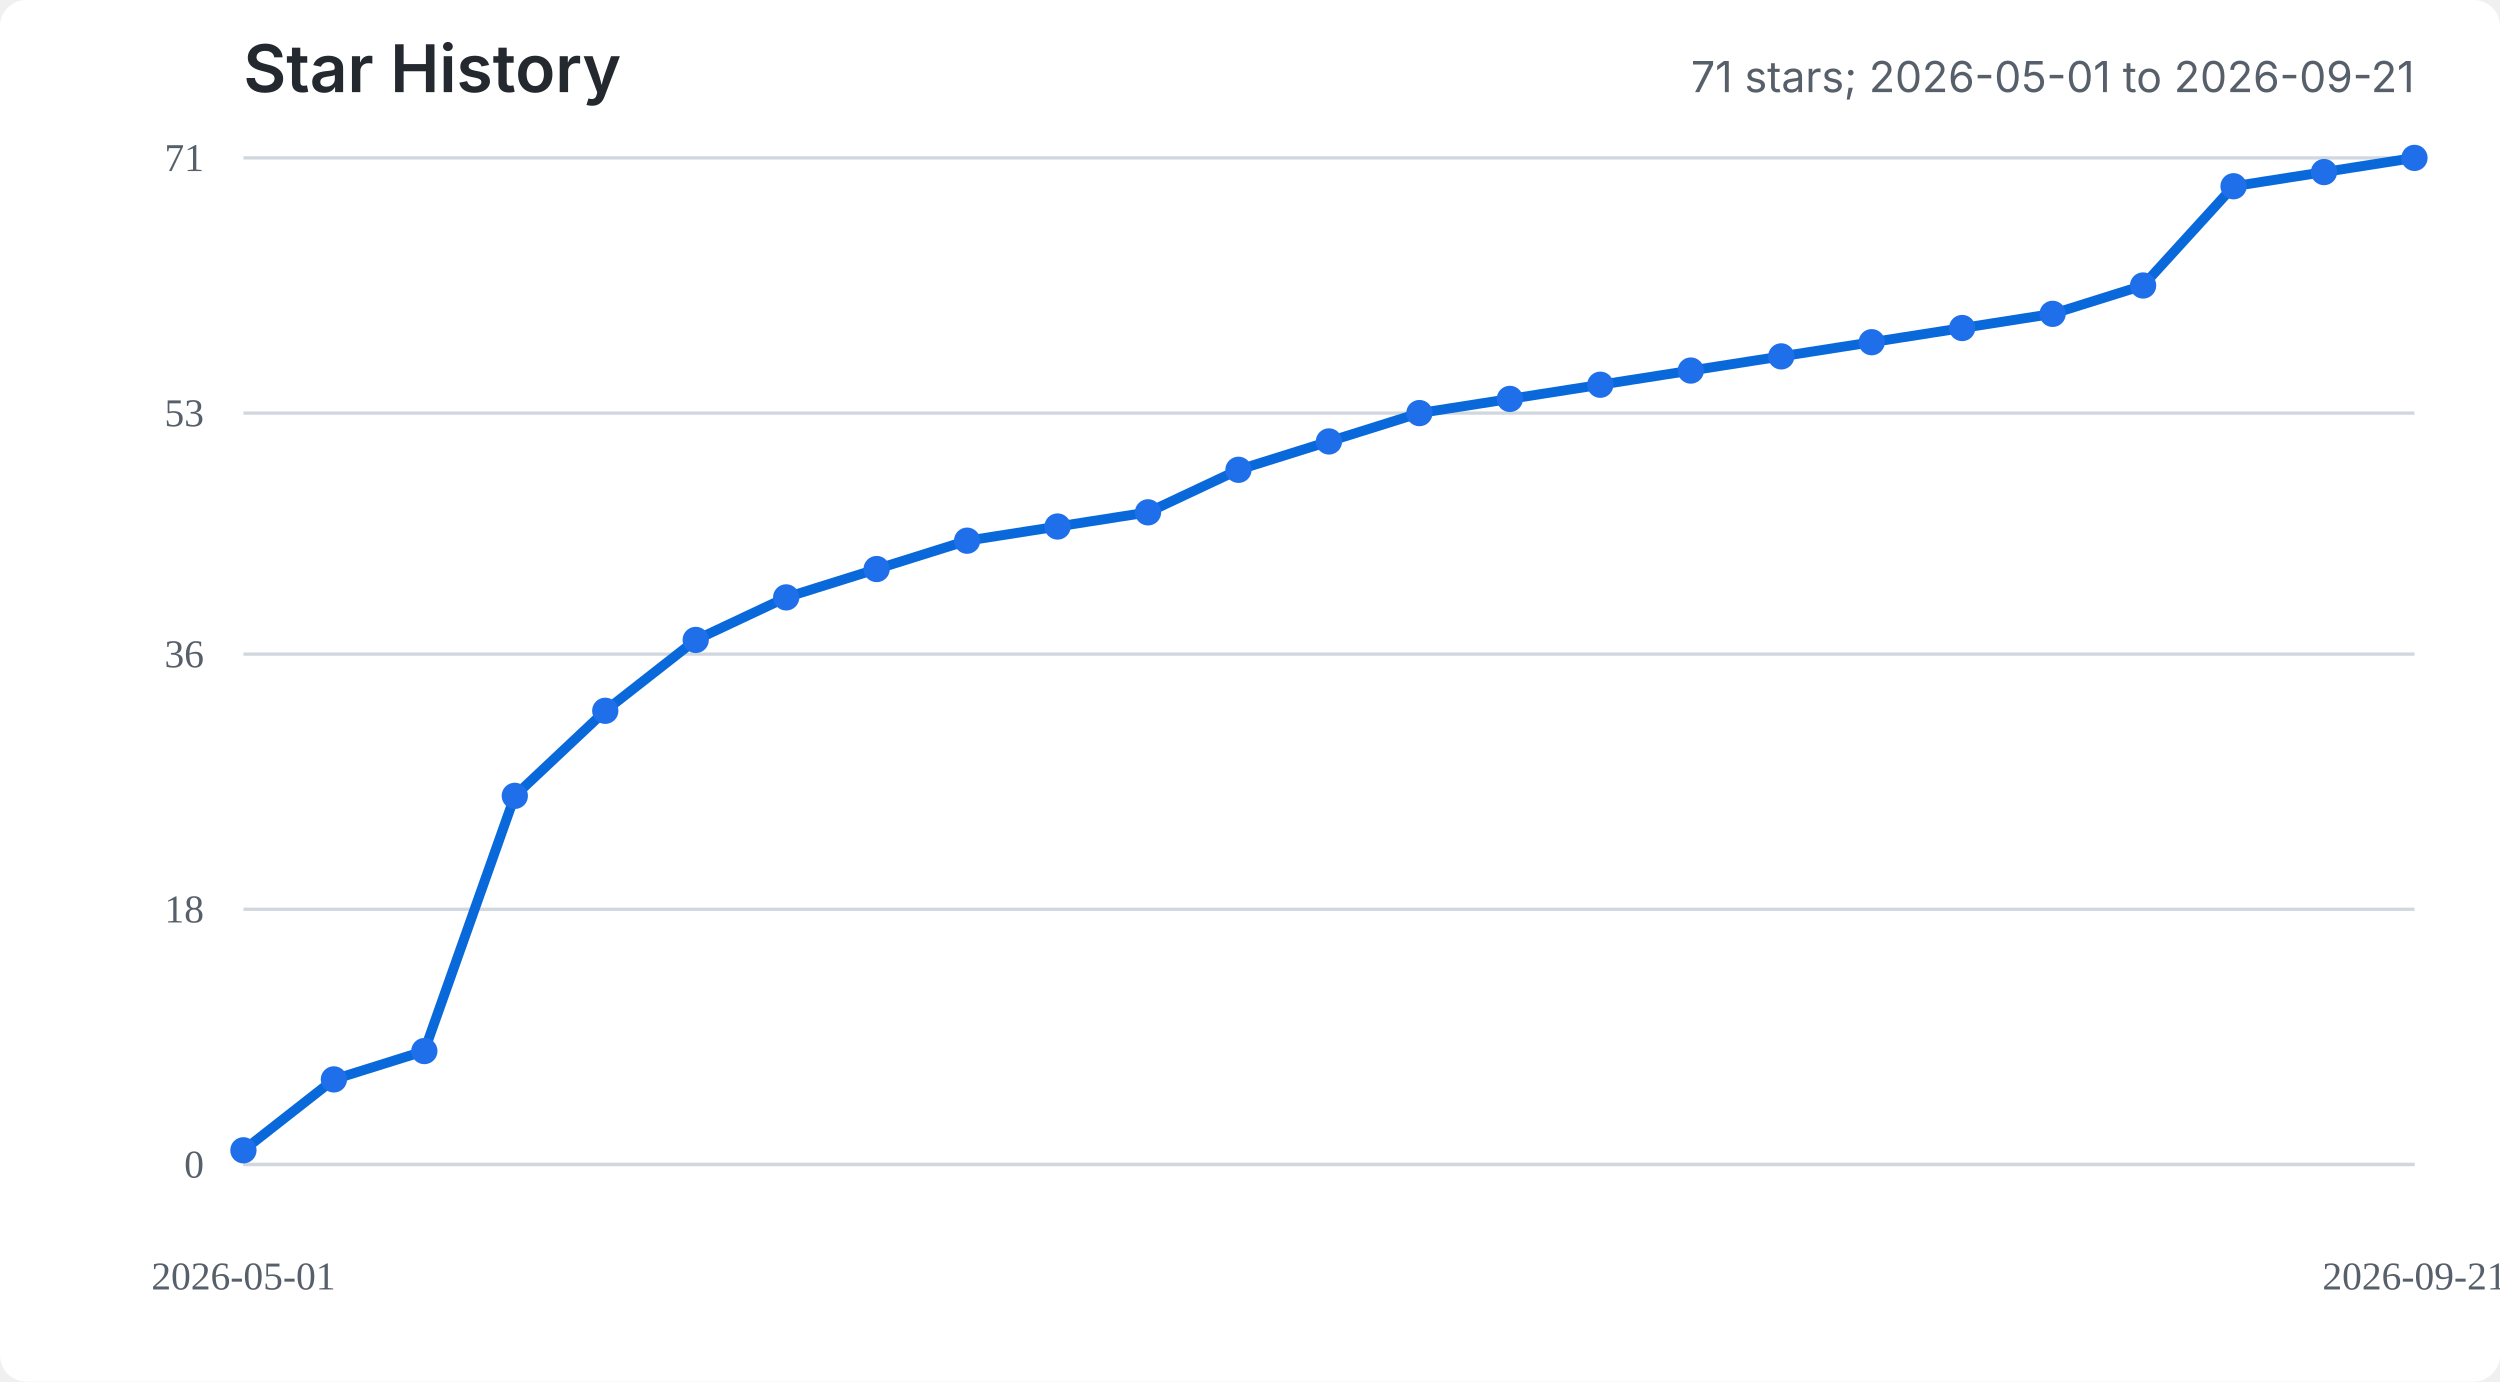
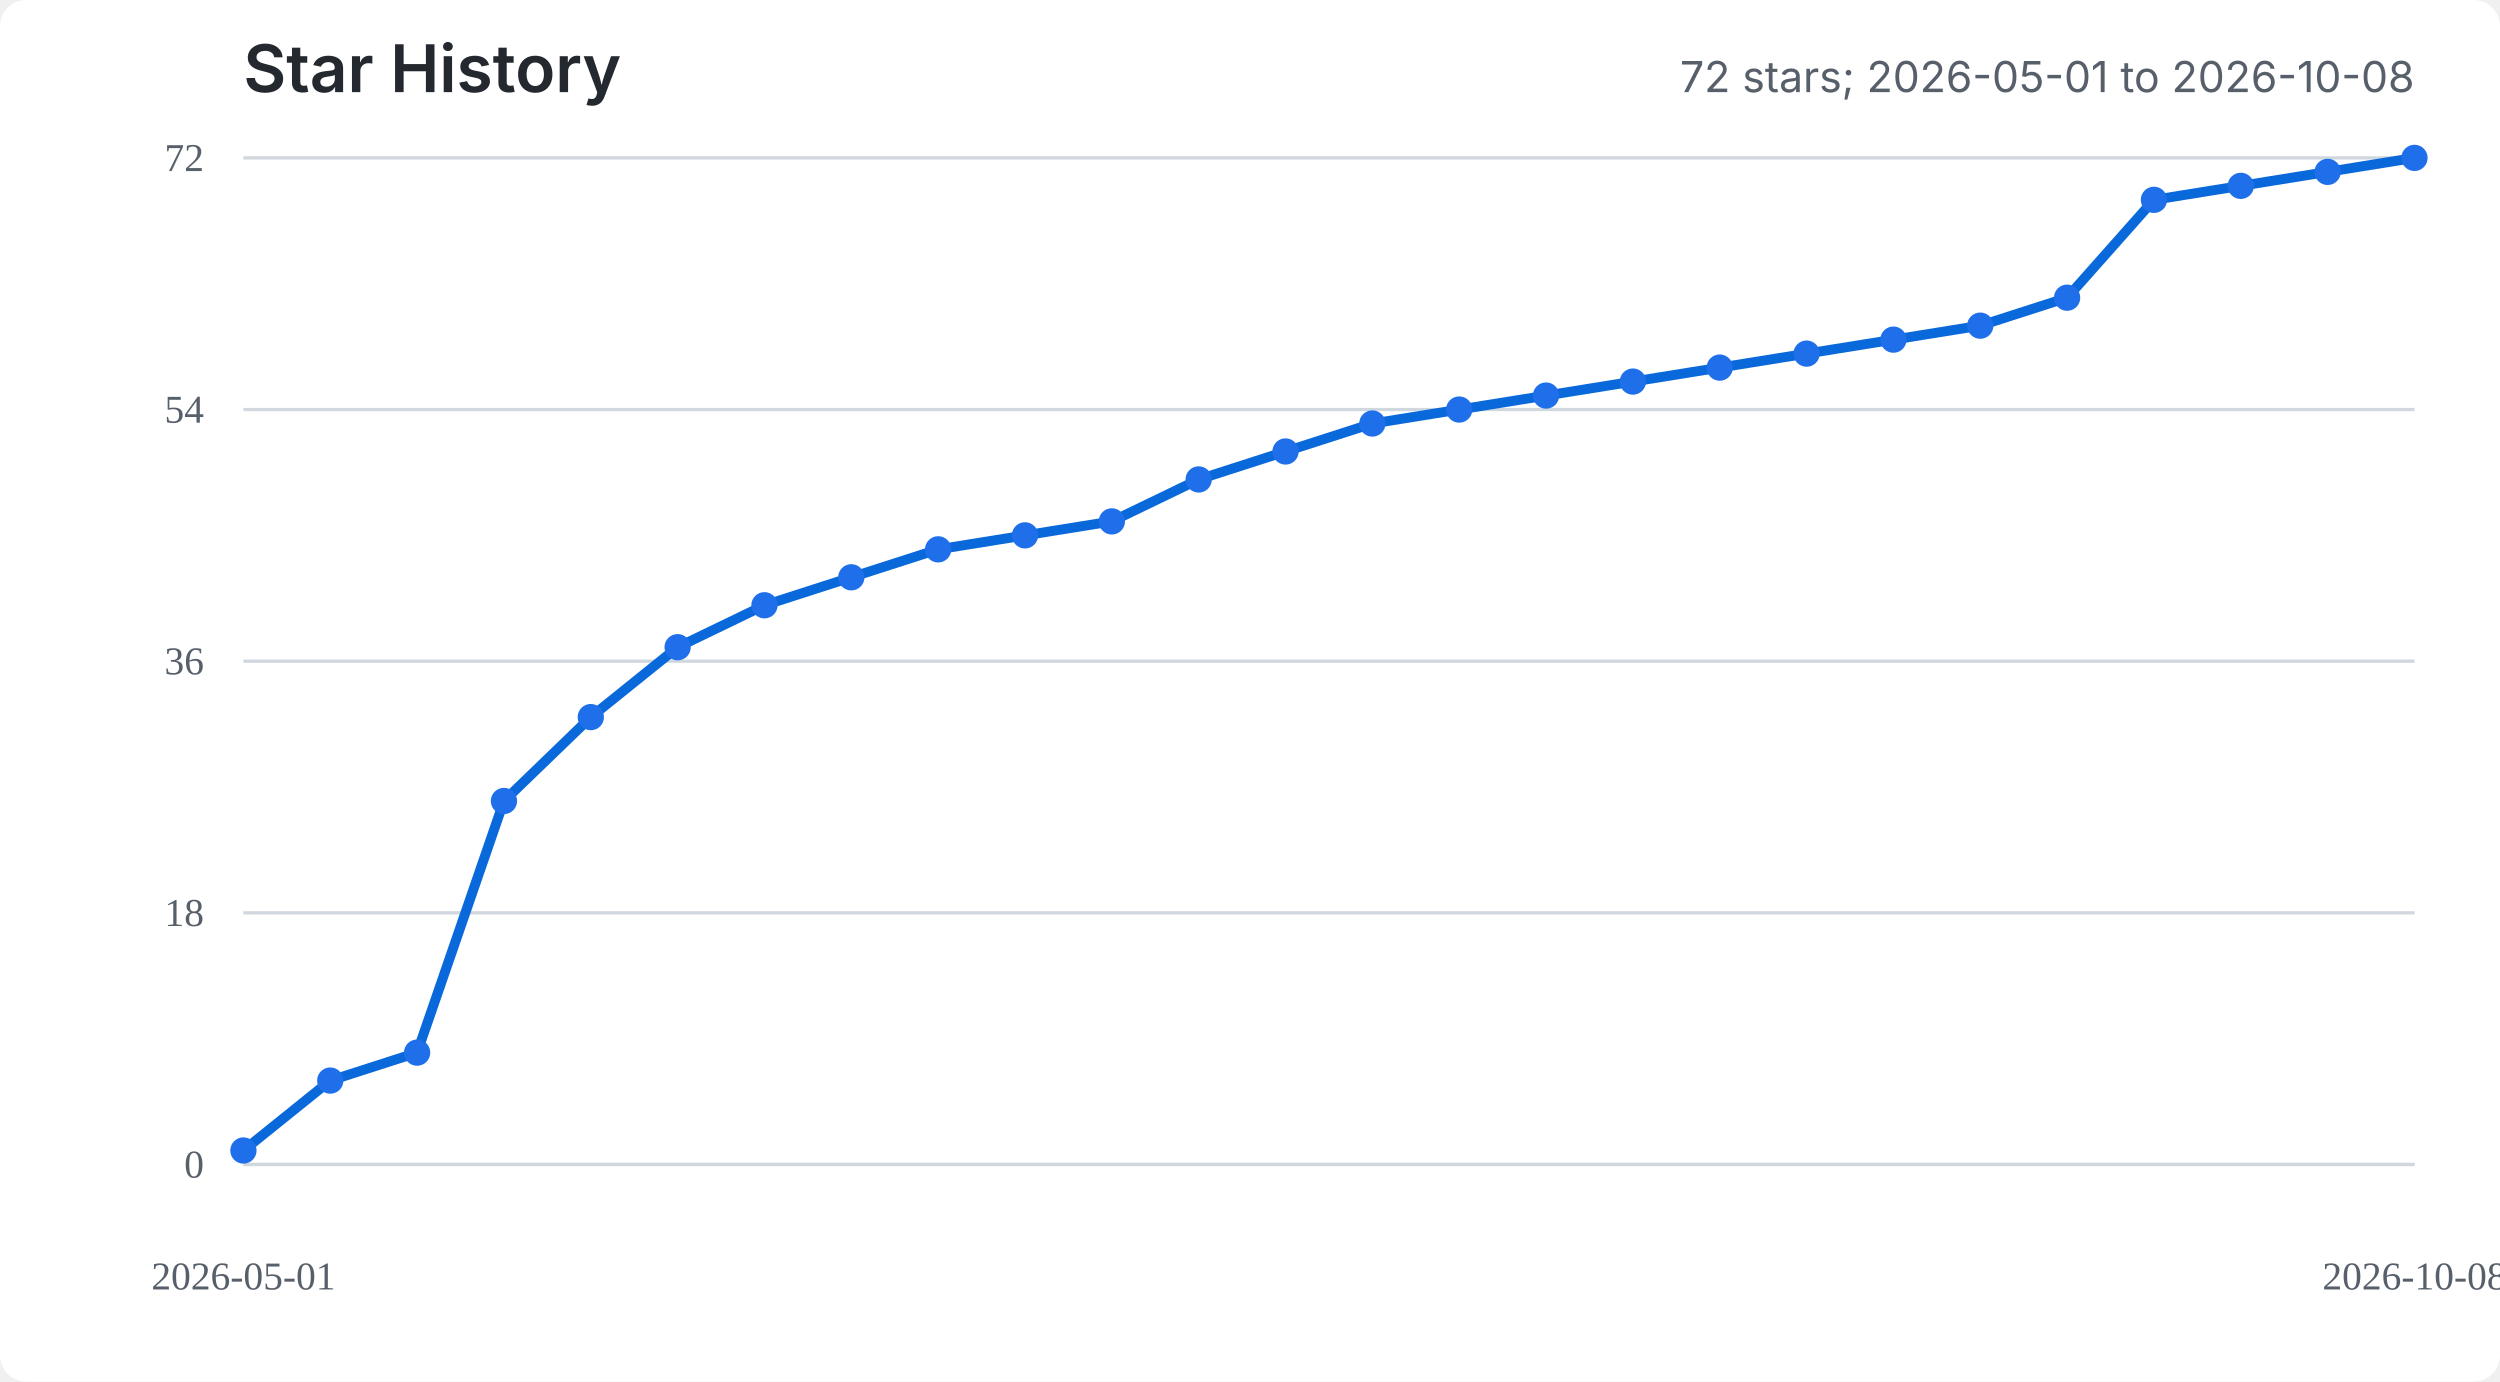
<svg xmlns="http://www.w3.org/2000/svg" width="760" height="420" viewBox="0 0 760 420" role="img" aria-labelledby="title desc">
  <rect width="100%" height="100%" fill="#ffffff" rx="8" />
  <text x="74" y="28" fill="#24292f" font-family="-apple-system,BlinkMacSystemFont,'Segoe UI',sans-serif" font-size="20" font-weight="600">Star History</text>
-   <text x="734" y="28" text-anchor="end" fill="#57606a" font-family="-apple-system,BlinkMacSystemFont,'Segoe UI',sans-serif" font-size="13">71 stars; 2026-05-01 to 2026-09-21</text>
+   <text x="734" y="28" text-anchor="end" fill="#57606a" font-family="-apple-system,BlinkMacSystemFont,'Segoe UI',sans-serif" font-size="13">72 stars; 2026-05-01 to 2026-10-08</text>
  <line x1="74" y1="354.00" x2="734" y2="354.00" stroke="#d0d7de" stroke-width="1" />
-   <line x1="74" y1="276.42" x2="734" y2="276.42" stroke="#d0d7de" stroke-width="1" />
-   <line x1="74" y1="198.85" x2="734" y2="198.85" stroke="#d0d7de" stroke-width="1" />
-   <line x1="74" y1="125.58" x2="734" y2="125.58" stroke="#d0d7de" stroke-width="1" />
+   <line x1="74" y1="277.50" x2="734" y2="277.50" stroke="#d0d7de" stroke-width="1" />
+   <line x1="74" y1="201.00" x2="734" y2="201.00" stroke="#d0d7de" stroke-width="1" />
+   <line x1="74" y1="124.50" x2="734" y2="124.50" stroke="#d0d7de" stroke-width="1" />
  <line x1="74" y1="48.00" x2="734" y2="48.00" stroke="#d0d7de" stroke-width="1" />
  <text x="62" y="358.00" text-anchor="end" fill="#57606a" font-size="12">0</text>
-   <text x="62" y="280.42" text-anchor="end" fill="#57606a" font-size="12">18</text>
-   <text x="62" y="202.85" text-anchor="end" fill="#57606a" font-size="12">36</text>
-   <text x="62" y="129.58" text-anchor="end" fill="#57606a" font-size="12">53</text>
-   <text x="62" y="52.00" text-anchor="end" fill="#57606a" font-size="12">71</text>
+   <text x="62" y="281.50" text-anchor="end" fill="#57606a" font-size="12">18</text>
+   <text x="62" y="205.00" text-anchor="end" fill="#57606a" font-size="12">36</text>
+   <text x="62" y="128.50" text-anchor="end" fill="#57606a" font-size="12">54</text>
+   <text x="62" y="52.00" text-anchor="end" fill="#57606a" font-size="12">72</text>
  <line x1="74" y1="354" x2="734" y2="354" stroke="#d0d7de" stroke-width="1" />
-   <polyline points="74.00,349.69 101.50,328.14 129.00,319.52 156.50,241.94 184.00,216.08 211.50,194.54 239.00,181.61 266.50,172.99 294.00,164.37 321.50,160.06 349.00,155.75 376.50,142.82 404.00,134.20 431.50,125.58 459.00,121.27 486.50,116.96 514.00,112.65 541.50,108.34 569.00,104.03 596.50,99.72 624.00,95.41 651.50,86.79 679.00,56.62 706.50,52.31 734.00,48.00" fill="none" stroke="#0969da" stroke-width="3" stroke-linecap="round" stroke-linejoin="round" />
-   <circle cx="74.00" cy="349.69" r="4" fill="#1f6feb" />
-   <circle cx="101.50" cy="328.14" r="4" fill="#1f6feb" />
-   <circle cx="129.00" cy="319.52" r="4" fill="#1f6feb" />
-   <circle cx="156.50" cy="241.94" r="4" fill="#1f6feb" />
-   <circle cx="184.00" cy="216.08" r="4" fill="#1f6feb" />
-   <circle cx="211.50" cy="194.54" r="4" fill="#1f6feb" />
-   <circle cx="239.00" cy="181.61" r="4" fill="#1f6feb" />
-   <circle cx="266.50" cy="172.99" r="4" fill="#1f6feb" />
-   <circle cx="294.00" cy="164.37" r="4" fill="#1f6feb" />
-   <circle cx="321.50" cy="160.06" r="4" fill="#1f6feb" />
-   <circle cx="349.00" cy="155.75" r="4" fill="#1f6feb" />
-   <circle cx="376.50" cy="142.82" r="4" fill="#1f6feb" />
-   <circle cx="404.00" cy="134.20" r="4" fill="#1f6feb" />
-   <circle cx="431.50" cy="125.58" r="4" fill="#1f6feb" />
-   <circle cx="459.00" cy="121.27" r="4" fill="#1f6feb" />
-   <circle cx="486.50" cy="116.96" r="4" fill="#1f6feb" />
-   <circle cx="514.00" cy="112.65" r="4" fill="#1f6feb" />
-   <circle cx="541.50" cy="108.34" r="4" fill="#1f6feb" />
-   <circle cx="569.00" cy="104.03" r="4" fill="#1f6feb" />
-   <circle cx="596.50" cy="99.72" r="4" fill="#1f6feb" />
-   <circle cx="624.00" cy="95.41" r="4" fill="#1f6feb" />
-   <circle cx="651.50" cy="86.79" r="4" fill="#1f6feb" />
-   <circle cx="679.00" cy="56.62" r="4" fill="#1f6feb" />
-   <circle cx="706.50" cy="52.31" r="4" fill="#1f6feb" />
+   <polyline points="74.00,349.75 100.40,328.50 126.80,320.00 153.20,243.50 179.60,218.00 206.00,196.75 232.40,184.00 258.80,175.50 285.20,167.00 311.60,162.75 338.00,158.50 364.40,145.75 390.80,137.25 417.20,128.75 443.60,124.50 470.00,120.25 496.40,116.00 522.80,111.75 549.20,107.50 575.60,103.25 602.00,99.00 628.40,90.50 654.80,60.75 681.20,56.50 707.60,52.25 734.00,48.00" fill="none" stroke="#0969da" stroke-width="3" stroke-linecap="round" stroke-linejoin="round" />
+   <circle cx="74.00" cy="349.75" r="4" fill="#1f6feb" />
+   <circle cx="100.40" cy="328.50" r="4" fill="#1f6feb" />
+   <circle cx="126.80" cy="320.00" r="4" fill="#1f6feb" />
+   <circle cx="153.20" cy="243.50" r="4" fill="#1f6feb" />
+   <circle cx="179.60" cy="218.00" r="4" fill="#1f6feb" />
+   <circle cx="206.00" cy="196.75" r="4" fill="#1f6feb" />
+   <circle cx="232.40" cy="184.00" r="4" fill="#1f6feb" />
+   <circle cx="258.80" cy="175.50" r="4" fill="#1f6feb" />
+   <circle cx="285.20" cy="167.00" r="4" fill="#1f6feb" />
+   <circle cx="311.60" cy="162.75" r="4" fill="#1f6feb" />
+   <circle cx="338.00" cy="158.50" r="4" fill="#1f6feb" />
+   <circle cx="364.40" cy="145.75" r="4" fill="#1f6feb" />
+   <circle cx="390.80" cy="137.25" r="4" fill="#1f6feb" />
+   <circle cx="417.20" cy="128.75" r="4" fill="#1f6feb" />
+   <circle cx="443.60" cy="124.50" r="4" fill="#1f6feb" />
+   <circle cx="470.00" cy="120.25" r="4" fill="#1f6feb" />
+   <circle cx="496.40" cy="116.00" r="4" fill="#1f6feb" />
+   <circle cx="522.80" cy="111.75" r="4" fill="#1f6feb" />
+   <circle cx="549.20" cy="107.50" r="4" fill="#1f6feb" />
+   <circle cx="575.60" cy="103.25" r="4" fill="#1f6feb" />
+   <circle cx="602.00" cy="99.00" r="4" fill="#1f6feb" />
+   <circle cx="628.40" cy="90.50" r="4" fill="#1f6feb" />
+   <circle cx="654.80" cy="60.75" r="4" fill="#1f6feb" />
+   <circle cx="681.20" cy="56.50" r="4" fill="#1f6feb" />
+   <circle cx="707.60" cy="52.25" r="4" fill="#1f6feb" />
  <circle cx="734.00" cy="48.00" r="4" fill="#1f6feb" />
  <text x="74.00" y="392" text-anchor="middle" fill="#57606a" font-size="12">2026-05-01</text>
-   <text x="734.00" y="392" text-anchor="middle" fill="#57606a" font-size="12">2026-09-21</text>
+   <text x="734.00" y="392" text-anchor="middle" fill="#57606a" font-size="12">2026-10-08</text>
</svg>
